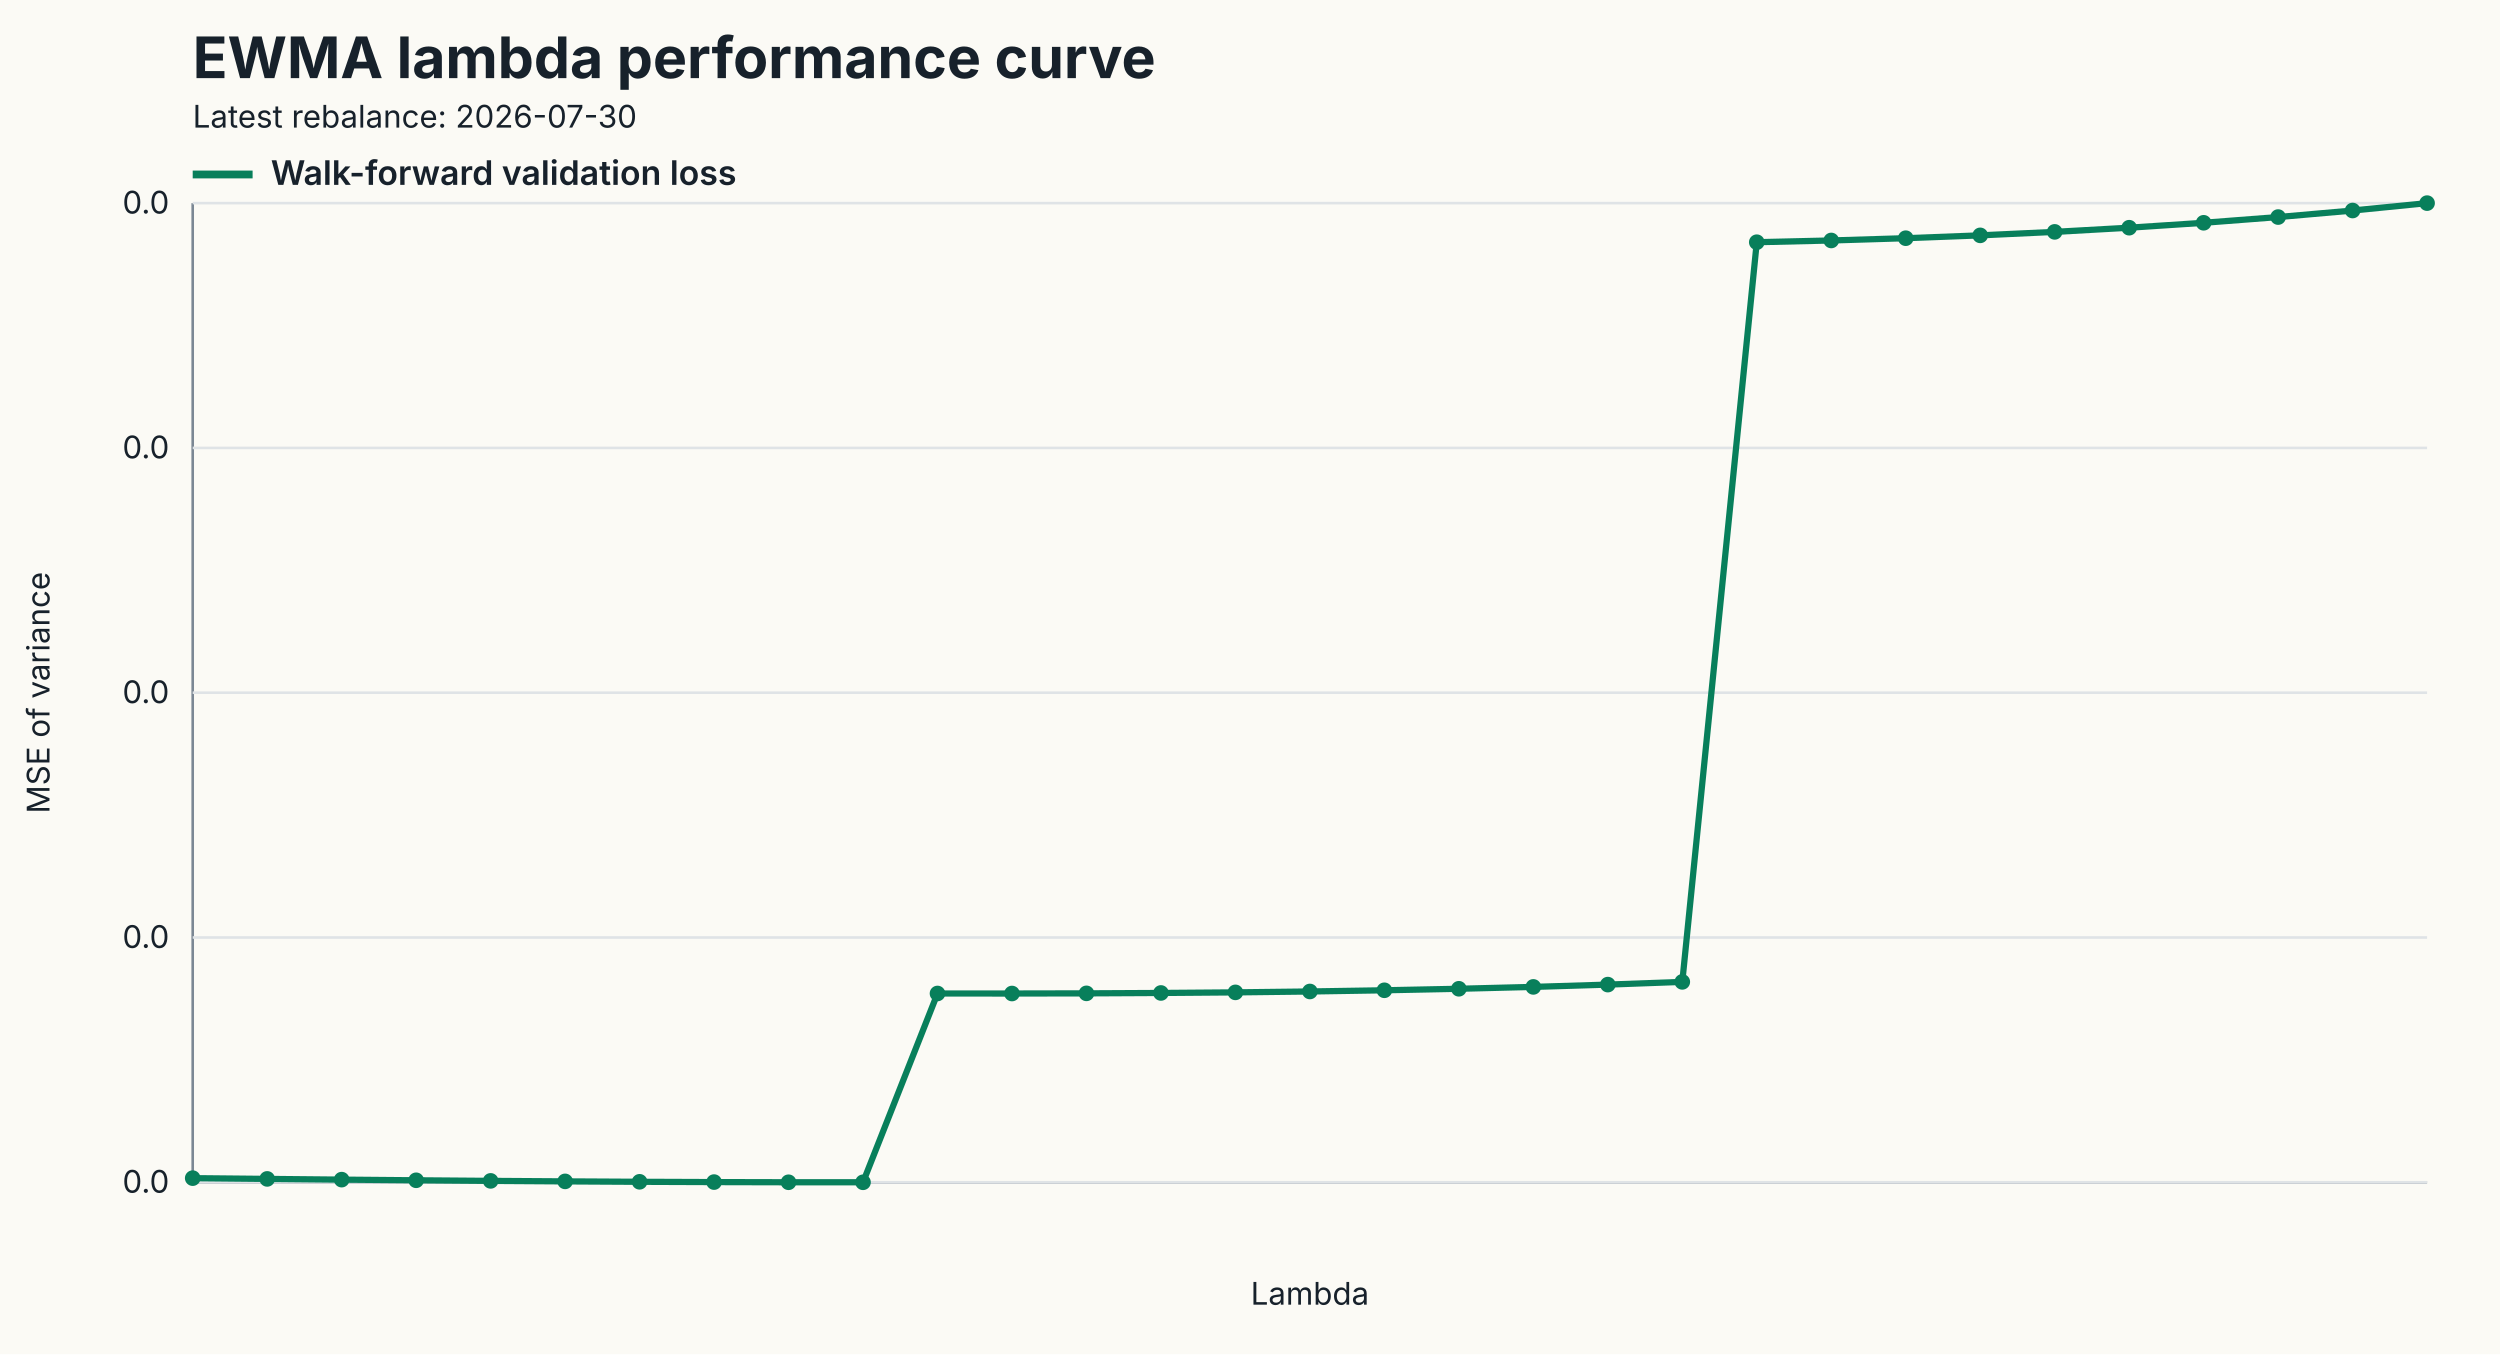
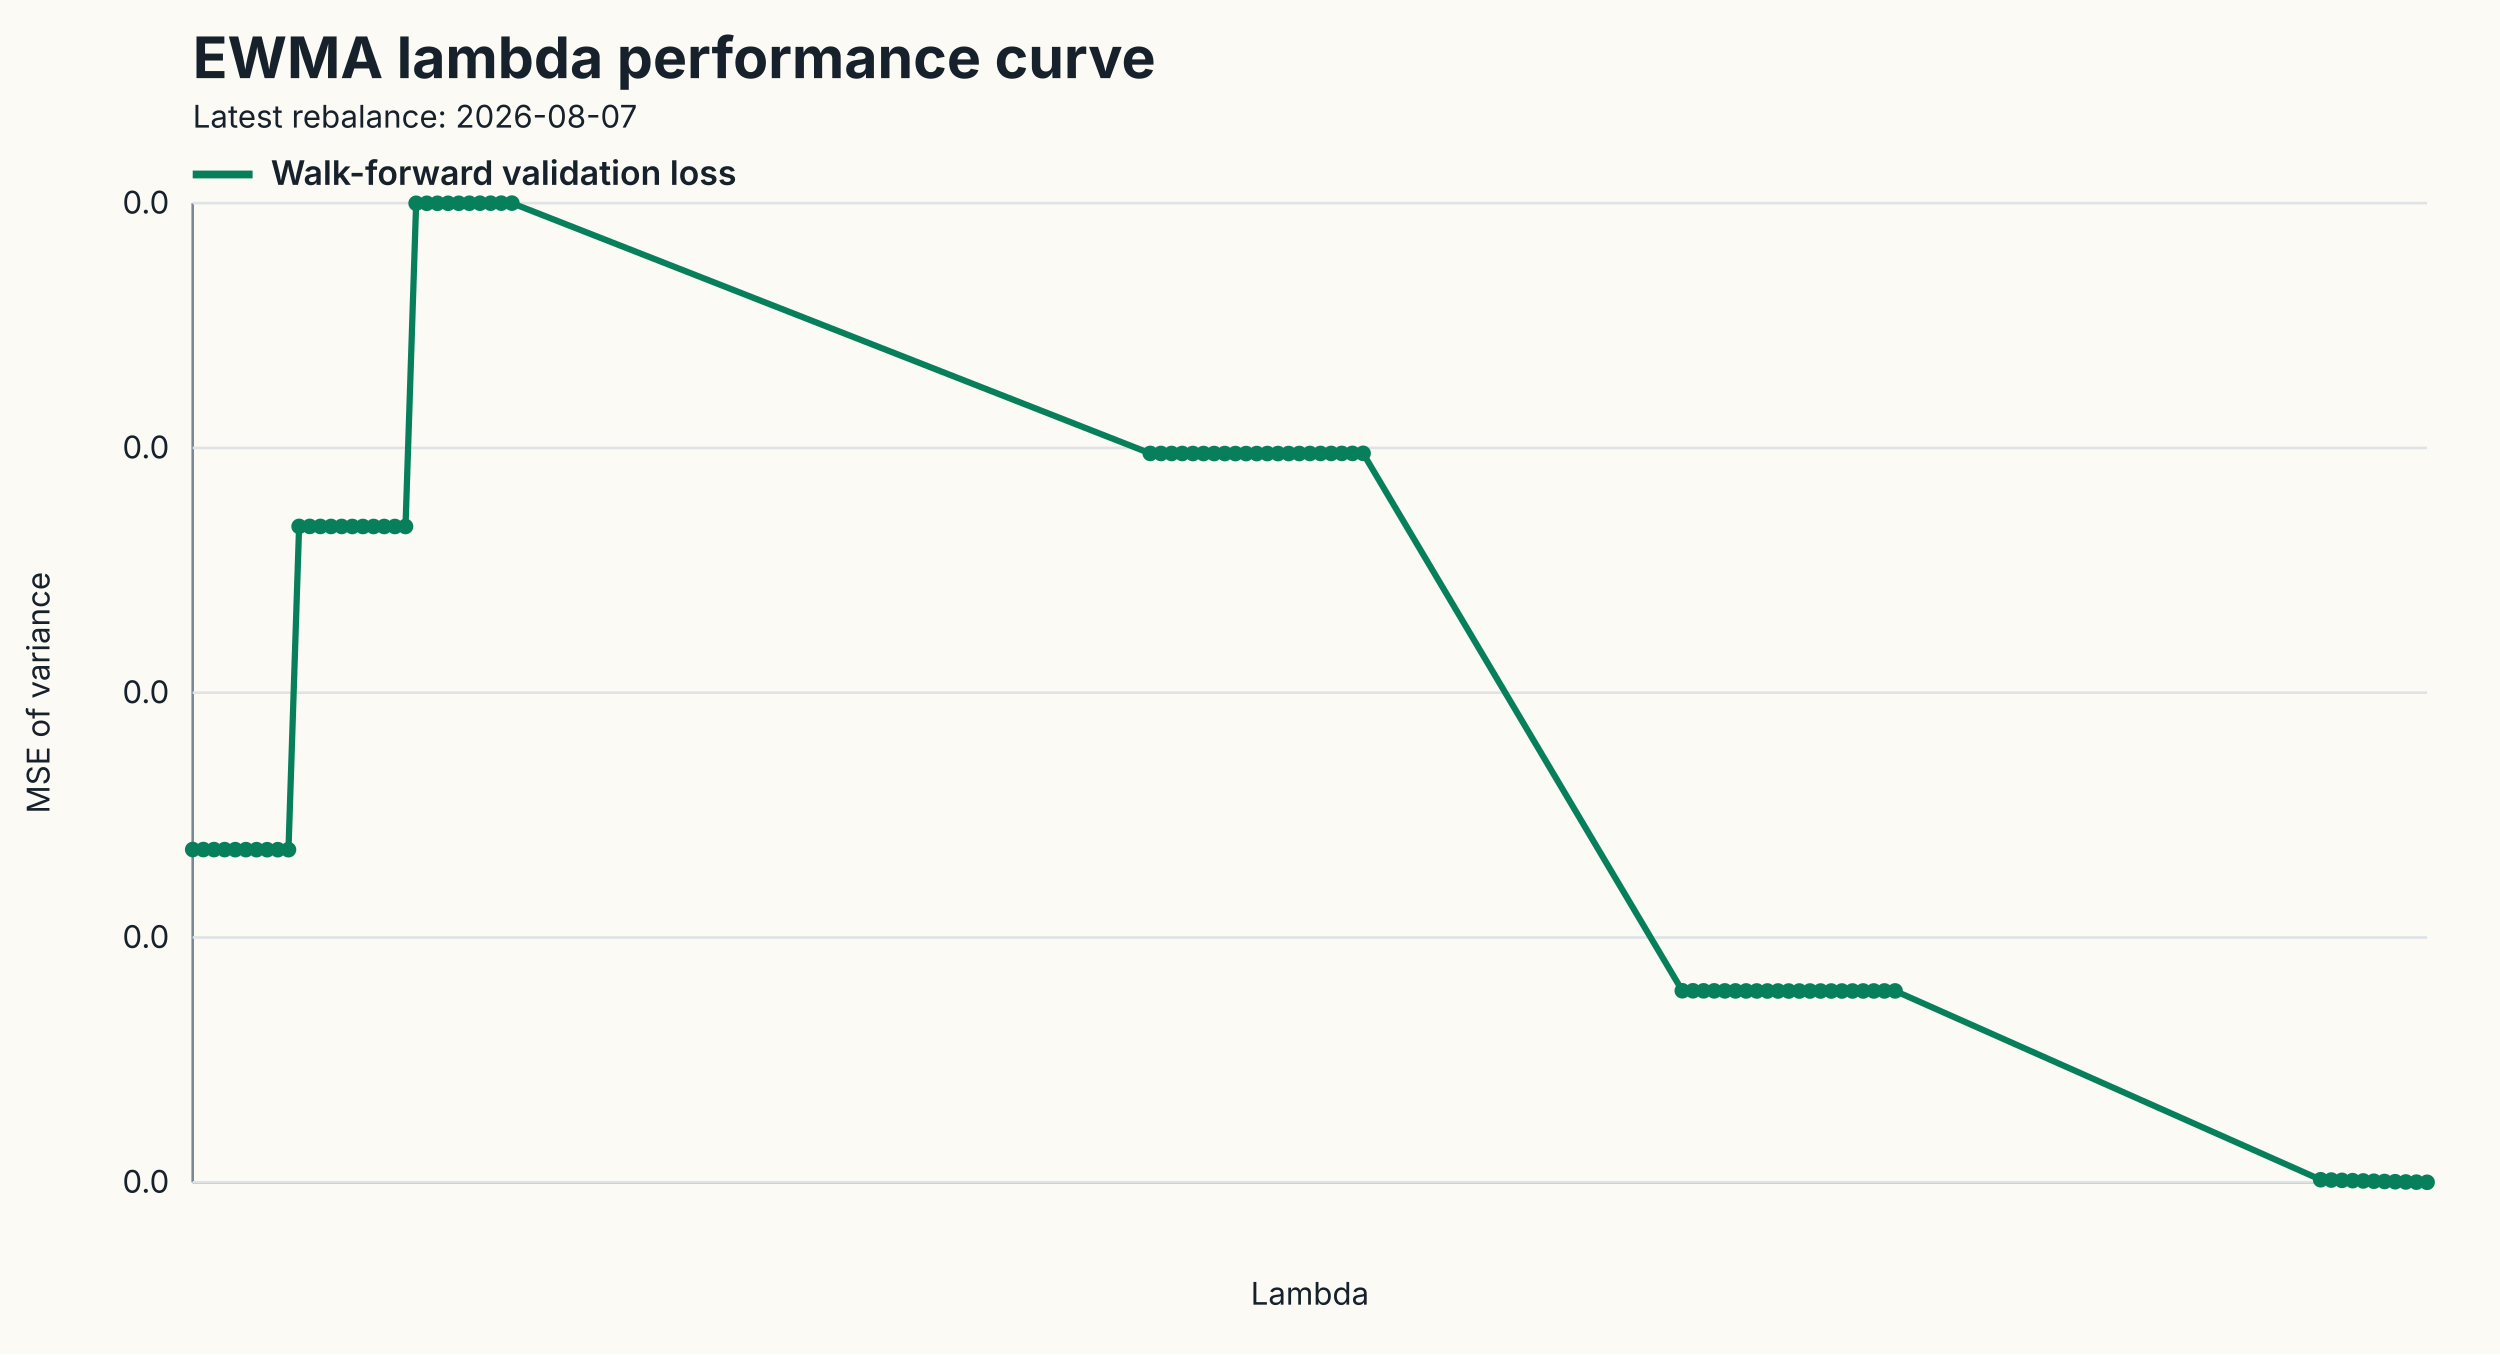
<svg xmlns="http://www.w3.org/2000/svg" width="960" height="520" viewBox="0 0 960 520">
  <rect width="100%" height="100%" fill="#fbfaf5" />
  <style>text{font-family:Inter,Segoe UI,Arial,sans-serif;fill:#17212b} .axis{stroke:#7b8794;stroke-width:1} .grid{stroke:#dfe3e6;stroke-width:1} .label{font-size:12px} .legend{font-size:13px;font-weight:600}</style>
  <text x="74" y="30" font-size="22" font-weight="700">EWMA lambda performance curve</text>
-   <text x="74" y="49" font-size="12" fill="#66717c">Latest rebalance: 2026-07-30</text>
+   <text x="74" y="49" font-size="12" fill="#66717c">Latest rebalance: 2026-08-07</text>
  <line class="axis" x1="74" y1="454" x2="932" y2="454" />
  <line class="axis" x1="74" y1="78" x2="74" y2="454" />
  <line class="grid" x1="74" y1="454.0" x2="932" y2="454.0" />
  <text class="label" x="65" y="458.0" text-anchor="end">0.0</text>
  <line class="grid" x1="74" y1="360.0" x2="932" y2="360.0" />
  <text class="label" x="65" y="364.0" text-anchor="end">0.0</text>
  <line class="grid" x1="74" y1="266.0" x2="932" y2="266.0" />
  <text class="label" x="65" y="270.0" text-anchor="end">0.0</text>
  <line class="grid" x1="74" y1="172.0" x2="932" y2="172.0" />
  <text class="label" x="65" y="176.0" text-anchor="end">0.0</text>
  <line class="grid" x1="74" y1="78.0" x2="932" y2="78.0" />
  <text class="label" x="65" y="82.0" text-anchor="end">0.0</text>
  <text class="label" x="503.0" y="501" text-anchor="middle">Lambda</text>
  <text class="label" transform="translate(19 266.0) rotate(-90)" text-anchor="middle">MSE of variance</text>
-   <polyline points="74.00,452.41 102.60,452.70 131.20,452.98 159.80,453.23 188.40,453.46 217.00,453.65 245.60,453.81 274.20,453.92 302.80,453.99 331.40,454.00 360.00,381.50 388.60,381.51 417.20,381.45 445.80,381.30 474.40,381.07 503.00,380.73 531.60,380.27 560.20,379.69 588.80,378.97 617.40,378.09 646.00,377.04 674.60,93.01 703.20,92.34 731.80,91.47 760.40,90.38 789.00,89.04 817.60,87.44 846.20,85.55 874.80,83.35 903.40,80.84 932.00,78.00" fill="none" stroke="#087f5b" stroke-width="2.4" />
-   <circle cx="74.00" cy="452.41" r="3" fill="#087f5b" />
-   <circle cx="102.60" cy="452.70" r="3" fill="#087f5b" />
-   <circle cx="131.20" cy="452.98" r="3" fill="#087f5b" />
-   <circle cx="159.80" cy="453.23" r="3" fill="#087f5b" />
-   <circle cx="188.40" cy="453.46" r="3" fill="#087f5b" />
-   <circle cx="217.00" cy="453.65" r="3" fill="#087f5b" />
-   <circle cx="245.60" cy="453.81" r="3" fill="#087f5b" />
-   <circle cx="274.20" cy="453.92" r="3" fill="#087f5b" />
-   <circle cx="302.80" cy="453.99" r="3" fill="#087f5b" />
-   <circle cx="331.40" cy="454.00" r="3" fill="#087f5b" />
-   <circle cx="360.00" cy="381.50" r="3" fill="#087f5b" />
-   <circle cx="388.60" cy="381.51" r="3" fill="#087f5b" />
-   <circle cx="417.20" cy="381.45" r="3" fill="#087f5b" />
-   <circle cx="445.80" cy="381.30" r="3" fill="#087f5b" />
-   <circle cx="474.40" cy="381.07" r="3" fill="#087f5b" />
-   <circle cx="503.00" cy="380.73" r="3" fill="#087f5b" />
-   <circle cx="531.60" cy="380.27" r="3" fill="#087f5b" />
-   <circle cx="560.20" cy="379.69" r="3" fill="#087f5b" />
-   <circle cx="588.80" cy="378.97" r="3" fill="#087f5b" />
-   <circle cx="617.40" cy="378.09" r="3" fill="#087f5b" />
-   <circle cx="646.00" cy="377.04" r="3" fill="#087f5b" />
-   <circle cx="674.60" cy="93.01" r="3" fill="#087f5b" />
-   <circle cx="703.20" cy="92.34" r="3" fill="#087f5b" />
-   <circle cx="731.80" cy="91.47" r="3" fill="#087f5b" />
-   <circle cx="760.40" cy="90.38" r="3" fill="#087f5b" />
-   <circle cx="789.00" cy="89.04" r="3" fill="#087f5b" />
-   <circle cx="817.60" cy="87.44" r="3" fill="#087f5b" />
-   <circle cx="846.20" cy="85.55" r="3" fill="#087f5b" />
-   <circle cx="874.80" cy="83.35" r="3" fill="#087f5b" />
-   <circle cx="903.40" cy="80.84" r="3" fill="#087f5b" />
-   <circle cx="932.00" cy="78.00" r="3" fill="#087f5b" />
+   <polyline points="74.00,326.22 78.09,326.23 82.17,326.24 86.26,326.25 90.34,326.26 94.43,326.26 98.51,326.27 102.60,326.28 106.69,326.28 110.77,326.28 114.86,202.14 118.94,202.14 123.03,202.15 127.11,202.16 131.20,202.16 135.29,202.17 139.37,202.17 143.46,202.17 147.54,202.17 151.63,202.17 155.71,202.17 159.80,78.06 163.89,78.06 167.97,78.06 172.06,78.06 176.14,78.05 180.23,78.04 184.31,78.03 188.40,78.02 192.49,78.01 196.57,78.00 441.71,174.12 445.80,174.13 449.89,174.14 453.97,174.14 458.06,174.15 462.14,174.16 466.23,174.16 470.31,174.16 474.40,174.17 478.49,174.17 482.57,174.17 486.66,174.16 490.74,174.16 494.83,174.16 498.91,174.15 503.00,174.14 507.09,174.13 511.17,174.12 515.26,174.11 519.34,174.10 523.43,174.08 646.00,380.45 650.09,380.46 654.17,380.48 658.26,380.49 662.34,380.50 666.43,380.51 670.51,380.52 674.60,380.53 678.69,380.54 682.77,380.54 686.86,380.55 690.94,380.55 695.03,380.55 699.11,380.55 703.20,380.55 707.29,380.55 711.37,380.54 715.46,380.53 719.54,380.53 723.63,380.52 727.71,380.51 891.14,453.02 895.23,453.14 899.31,453.26 903.40,453.37 907.49,453.48 911.57,453.59 915.66,453.69 919.74,453.78 923.83,453.87 927.91,453.94 932.00,454.00" fill="none" stroke="#087f5b" stroke-width="2.4" />
+   <circle cx="74.00" cy="326.22" r="3" fill="#087f5b" />
+   <circle cx="78.09" cy="326.23" r="3" fill="#087f5b" />
+   <circle cx="82.17" cy="326.24" r="3" fill="#087f5b" />
+   <circle cx="86.26" cy="326.25" r="3" fill="#087f5b" />
+   <circle cx="90.34" cy="326.26" r="3" fill="#087f5b" />
+   <circle cx="94.43" cy="326.26" r="3" fill="#087f5b" />
+   <circle cx="98.51" cy="326.27" r="3" fill="#087f5b" />
+   <circle cx="102.60" cy="326.28" r="3" fill="#087f5b" />
+   <circle cx="106.69" cy="326.28" r="3" fill="#087f5b" />
+   <circle cx="110.77" cy="326.28" r="3" fill="#087f5b" />
+   <circle cx="114.86" cy="202.14" r="3" fill="#087f5b" />
+   <circle cx="118.94" cy="202.14" r="3" fill="#087f5b" />
+   <circle cx="123.03" cy="202.15" r="3" fill="#087f5b" />
+   <circle cx="127.11" cy="202.16" r="3" fill="#087f5b" />
+   <circle cx="131.20" cy="202.16" r="3" fill="#087f5b" />
+   <circle cx="135.29" cy="202.17" r="3" fill="#087f5b" />
+   <circle cx="139.37" cy="202.17" r="3" fill="#087f5b" />
+   <circle cx="143.46" cy="202.17" r="3" fill="#087f5b" />
+   <circle cx="147.54" cy="202.17" r="3" fill="#087f5b" />
+   <circle cx="151.63" cy="202.17" r="3" fill="#087f5b" />
+   <circle cx="155.71" cy="202.17" r="3" fill="#087f5b" />
+   <circle cx="159.80" cy="78.06" r="3" fill="#087f5b" />
+   <circle cx="163.89" cy="78.06" r="3" fill="#087f5b" />
+   <circle cx="167.97" cy="78.06" r="3" fill="#087f5b" />
+   <circle cx="172.06" cy="78.06" r="3" fill="#087f5b" />
+   <circle cx="176.14" cy="78.05" r="3" fill="#087f5b" />
+   <circle cx="180.23" cy="78.04" r="3" fill="#087f5b" />
+   <circle cx="184.31" cy="78.03" r="3" fill="#087f5b" />
+   <circle cx="188.40" cy="78.02" r="3" fill="#087f5b" />
+   <circle cx="192.49" cy="78.01" r="3" fill="#087f5b" />
+   <circle cx="196.57" cy="78.00" r="3" fill="#087f5b" />
+   <circle cx="441.71" cy="174.12" r="3" fill="#087f5b" />
+   <circle cx="445.80" cy="174.13" r="3" fill="#087f5b" />
+   <circle cx="449.89" cy="174.14" r="3" fill="#087f5b" />
+   <circle cx="453.97" cy="174.14" r="3" fill="#087f5b" />
+   <circle cx="458.06" cy="174.15" r="3" fill="#087f5b" />
+   <circle cx="462.14" cy="174.16" r="3" fill="#087f5b" />
+   <circle cx="466.23" cy="174.16" r="3" fill="#087f5b" />
+   <circle cx="470.31" cy="174.16" r="3" fill="#087f5b" />
+   <circle cx="474.40" cy="174.17" r="3" fill="#087f5b" />
+   <circle cx="478.49" cy="174.17" r="3" fill="#087f5b" />
+   <circle cx="482.57" cy="174.17" r="3" fill="#087f5b" />
+   <circle cx="486.66" cy="174.16" r="3" fill="#087f5b" />
+   <circle cx="490.74" cy="174.16" r="3" fill="#087f5b" />
+   <circle cx="494.83" cy="174.16" r="3" fill="#087f5b" />
+   <circle cx="498.91" cy="174.15" r="3" fill="#087f5b" />
+   <circle cx="503.00" cy="174.14" r="3" fill="#087f5b" />
+   <circle cx="507.09" cy="174.13" r="3" fill="#087f5b" />
+   <circle cx="511.17" cy="174.12" r="3" fill="#087f5b" />
+   <circle cx="515.26" cy="174.11" r="3" fill="#087f5b" />
+   <circle cx="519.34" cy="174.10" r="3" fill="#087f5b" />
+   <circle cx="523.43" cy="174.08" r="3" fill="#087f5b" />
+   <circle cx="646.00" cy="380.45" r="3" fill="#087f5b" />
+   <circle cx="650.09" cy="380.46" r="3" fill="#087f5b" />
+   <circle cx="654.17" cy="380.48" r="3" fill="#087f5b" />
+   <circle cx="658.26" cy="380.49" r="3" fill="#087f5b" />
+   <circle cx="662.34" cy="380.50" r="3" fill="#087f5b" />
+   <circle cx="666.43" cy="380.51" r="3" fill="#087f5b" />
+   <circle cx="670.51" cy="380.52" r="3" fill="#087f5b" />
+   <circle cx="674.60" cy="380.53" r="3" fill="#087f5b" />
+   <circle cx="678.69" cy="380.54" r="3" fill="#087f5b" />
+   <circle cx="682.77" cy="380.54" r="3" fill="#087f5b" />
+   <circle cx="686.86" cy="380.55" r="3" fill="#087f5b" />
+   <circle cx="690.94" cy="380.55" r="3" fill="#087f5b" />
+   <circle cx="695.03" cy="380.55" r="3" fill="#087f5b" />
+   <circle cx="699.11" cy="380.55" r="3" fill="#087f5b" />
+   <circle cx="703.20" cy="380.55" r="3" fill="#087f5b" />
+   <circle cx="707.29" cy="380.55" r="3" fill="#087f5b" />
+   <circle cx="711.37" cy="380.54" r="3" fill="#087f5b" />
+   <circle cx="715.46" cy="380.53" r="3" fill="#087f5b" />
+   <circle cx="719.54" cy="380.53" r="3" fill="#087f5b" />
+   <circle cx="723.63" cy="380.52" r="3" fill="#087f5b" />
+   <circle cx="727.71" cy="380.51" r="3" fill="#087f5b" />
+   <circle cx="891.14" cy="453.02" r="3" fill="#087f5b" />
+   <circle cx="895.23" cy="453.14" r="3" fill="#087f5b" />
+   <circle cx="899.31" cy="453.26" r="3" fill="#087f5b" />
+   <circle cx="903.40" cy="453.37" r="3" fill="#087f5b" />
+   <circle cx="907.49" cy="453.48" r="3" fill="#087f5b" />
+   <circle cx="911.57" cy="453.59" r="3" fill="#087f5b" />
+   <circle cx="915.66" cy="453.69" r="3" fill="#087f5b" />
+   <circle cx="919.74" cy="453.78" r="3" fill="#087f5b" />
+   <circle cx="923.83" cy="453.87" r="3" fill="#087f5b" />
+   <circle cx="927.91" cy="453.94" r="3" fill="#087f5b" />
+   <circle cx="932.00" cy="454.00" r="3" fill="#087f5b" />
  <line x1="74" y1="67" x2="97" y2="67" stroke="#087f5b" stroke-width="3" />
  <text class="legend" x="104" y="71">Walk-forward validation loss</text>
</svg>
